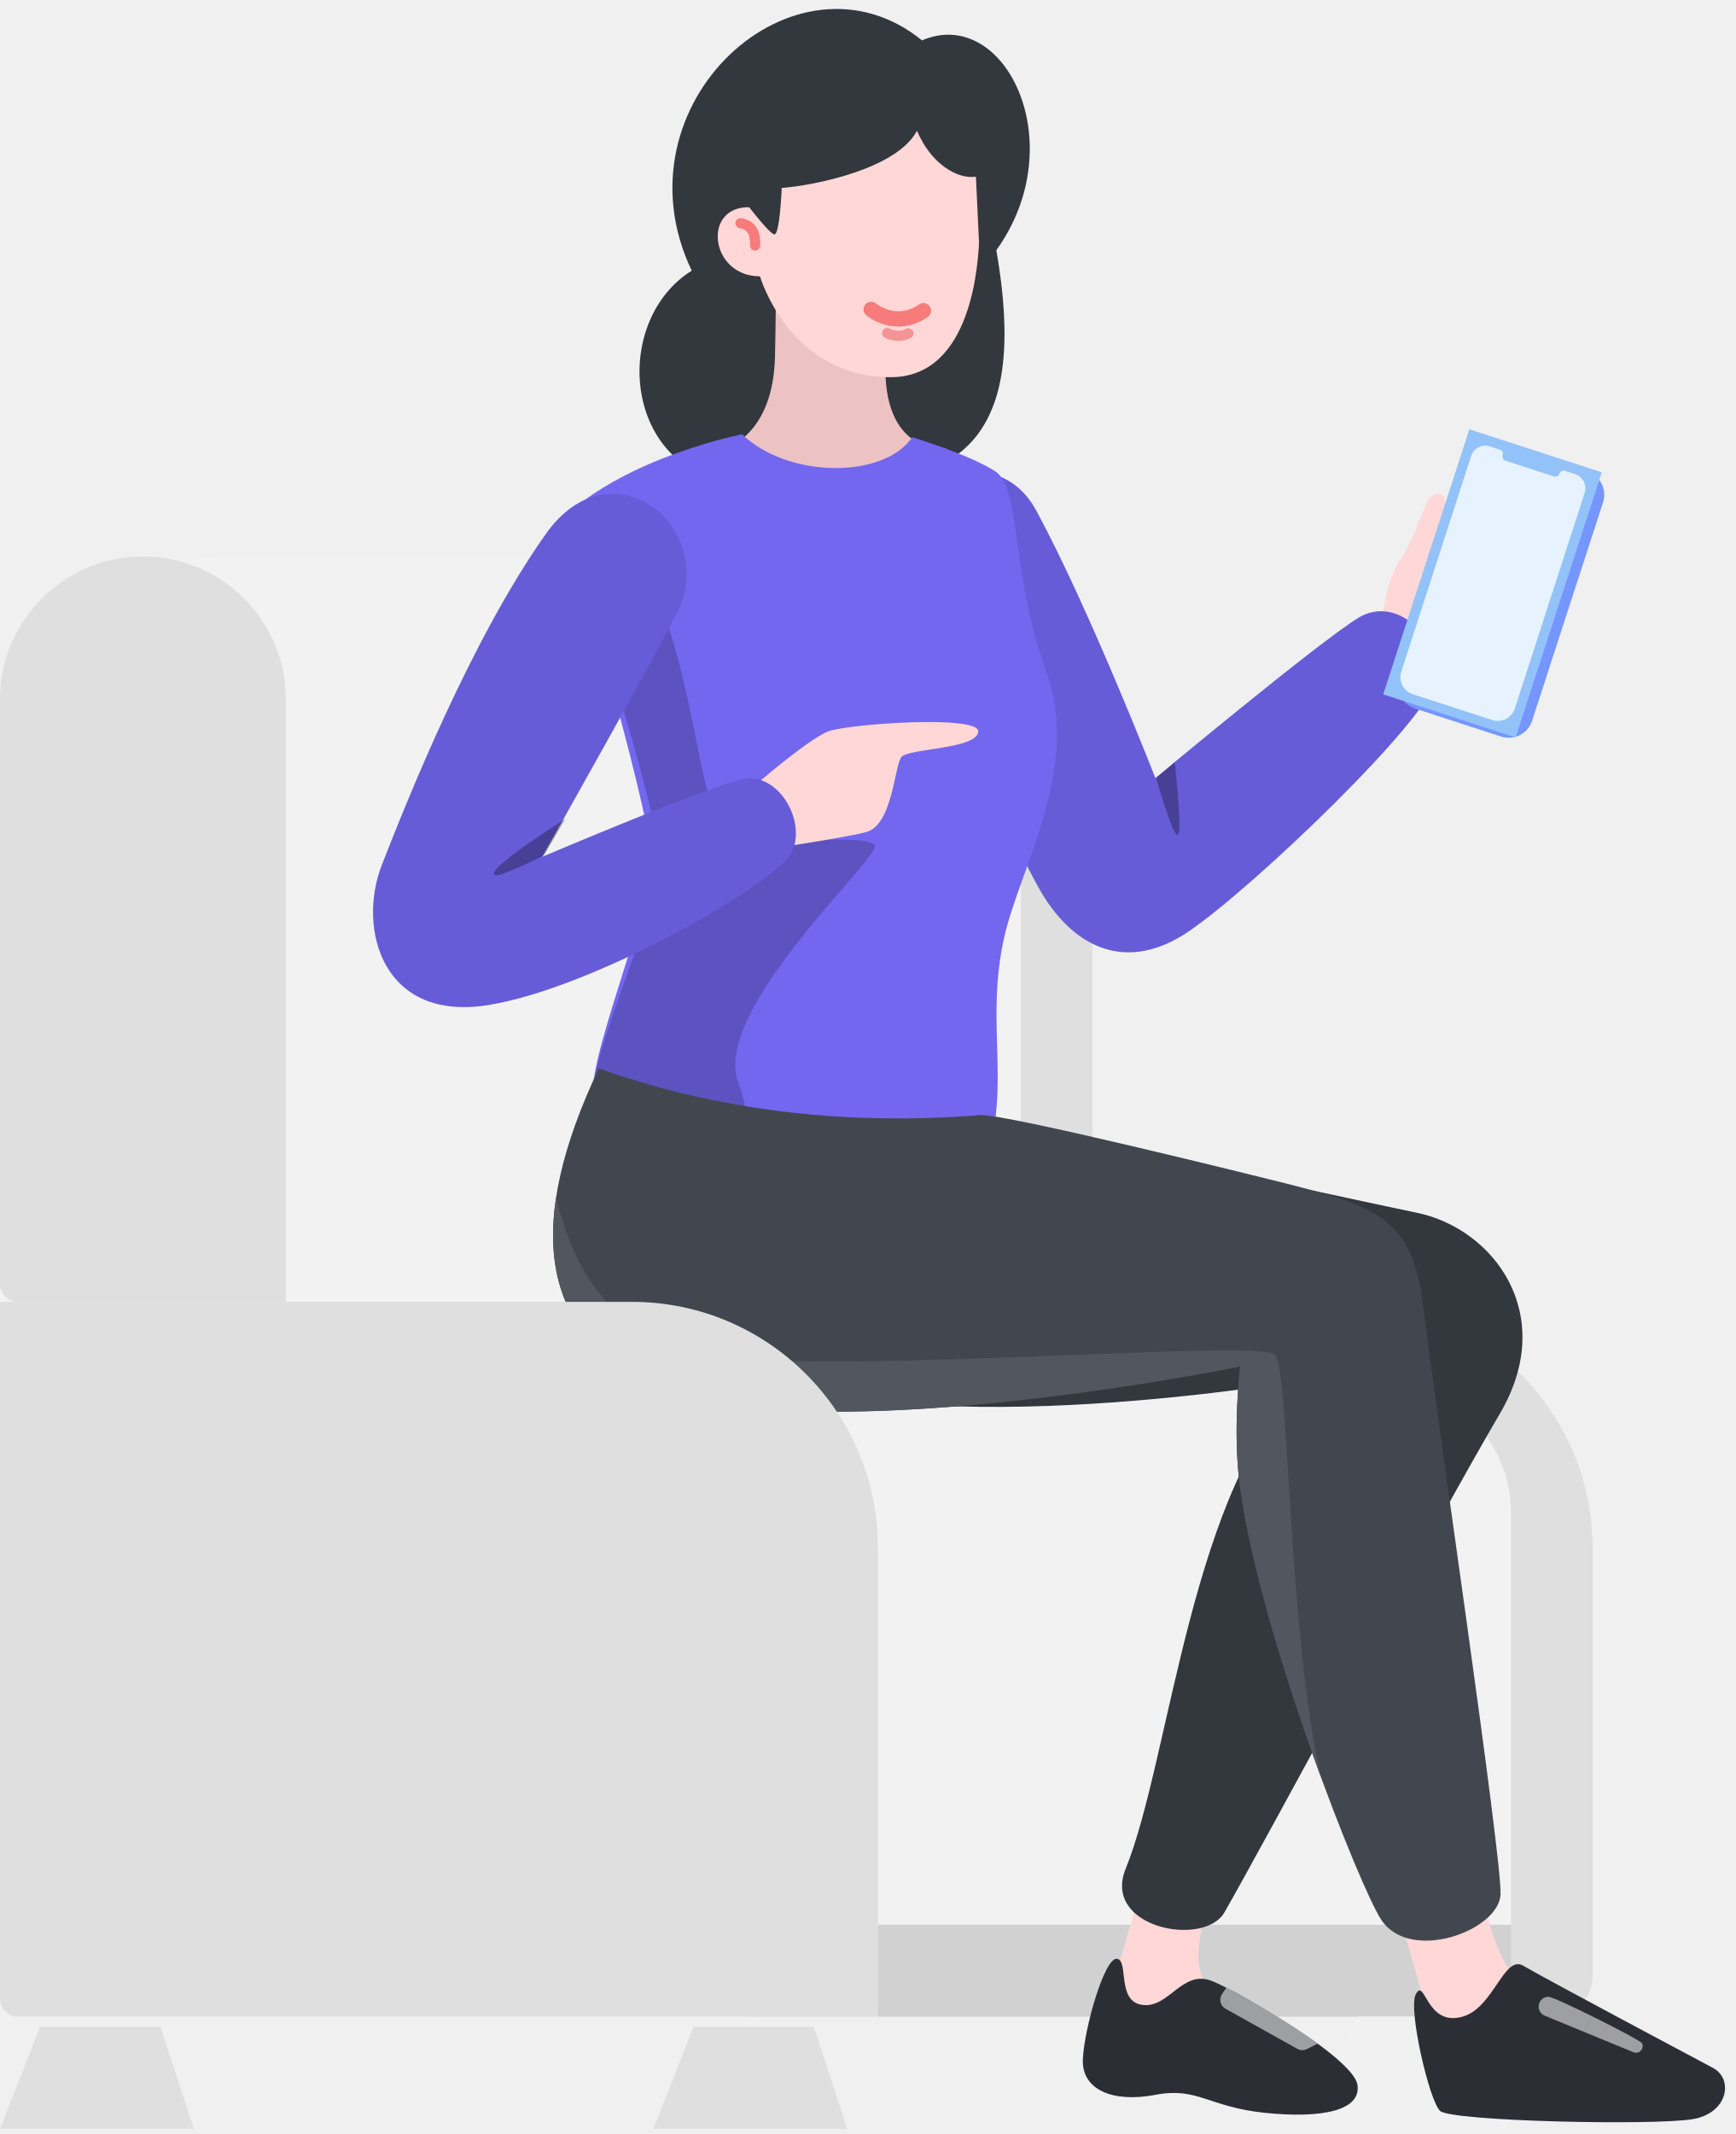
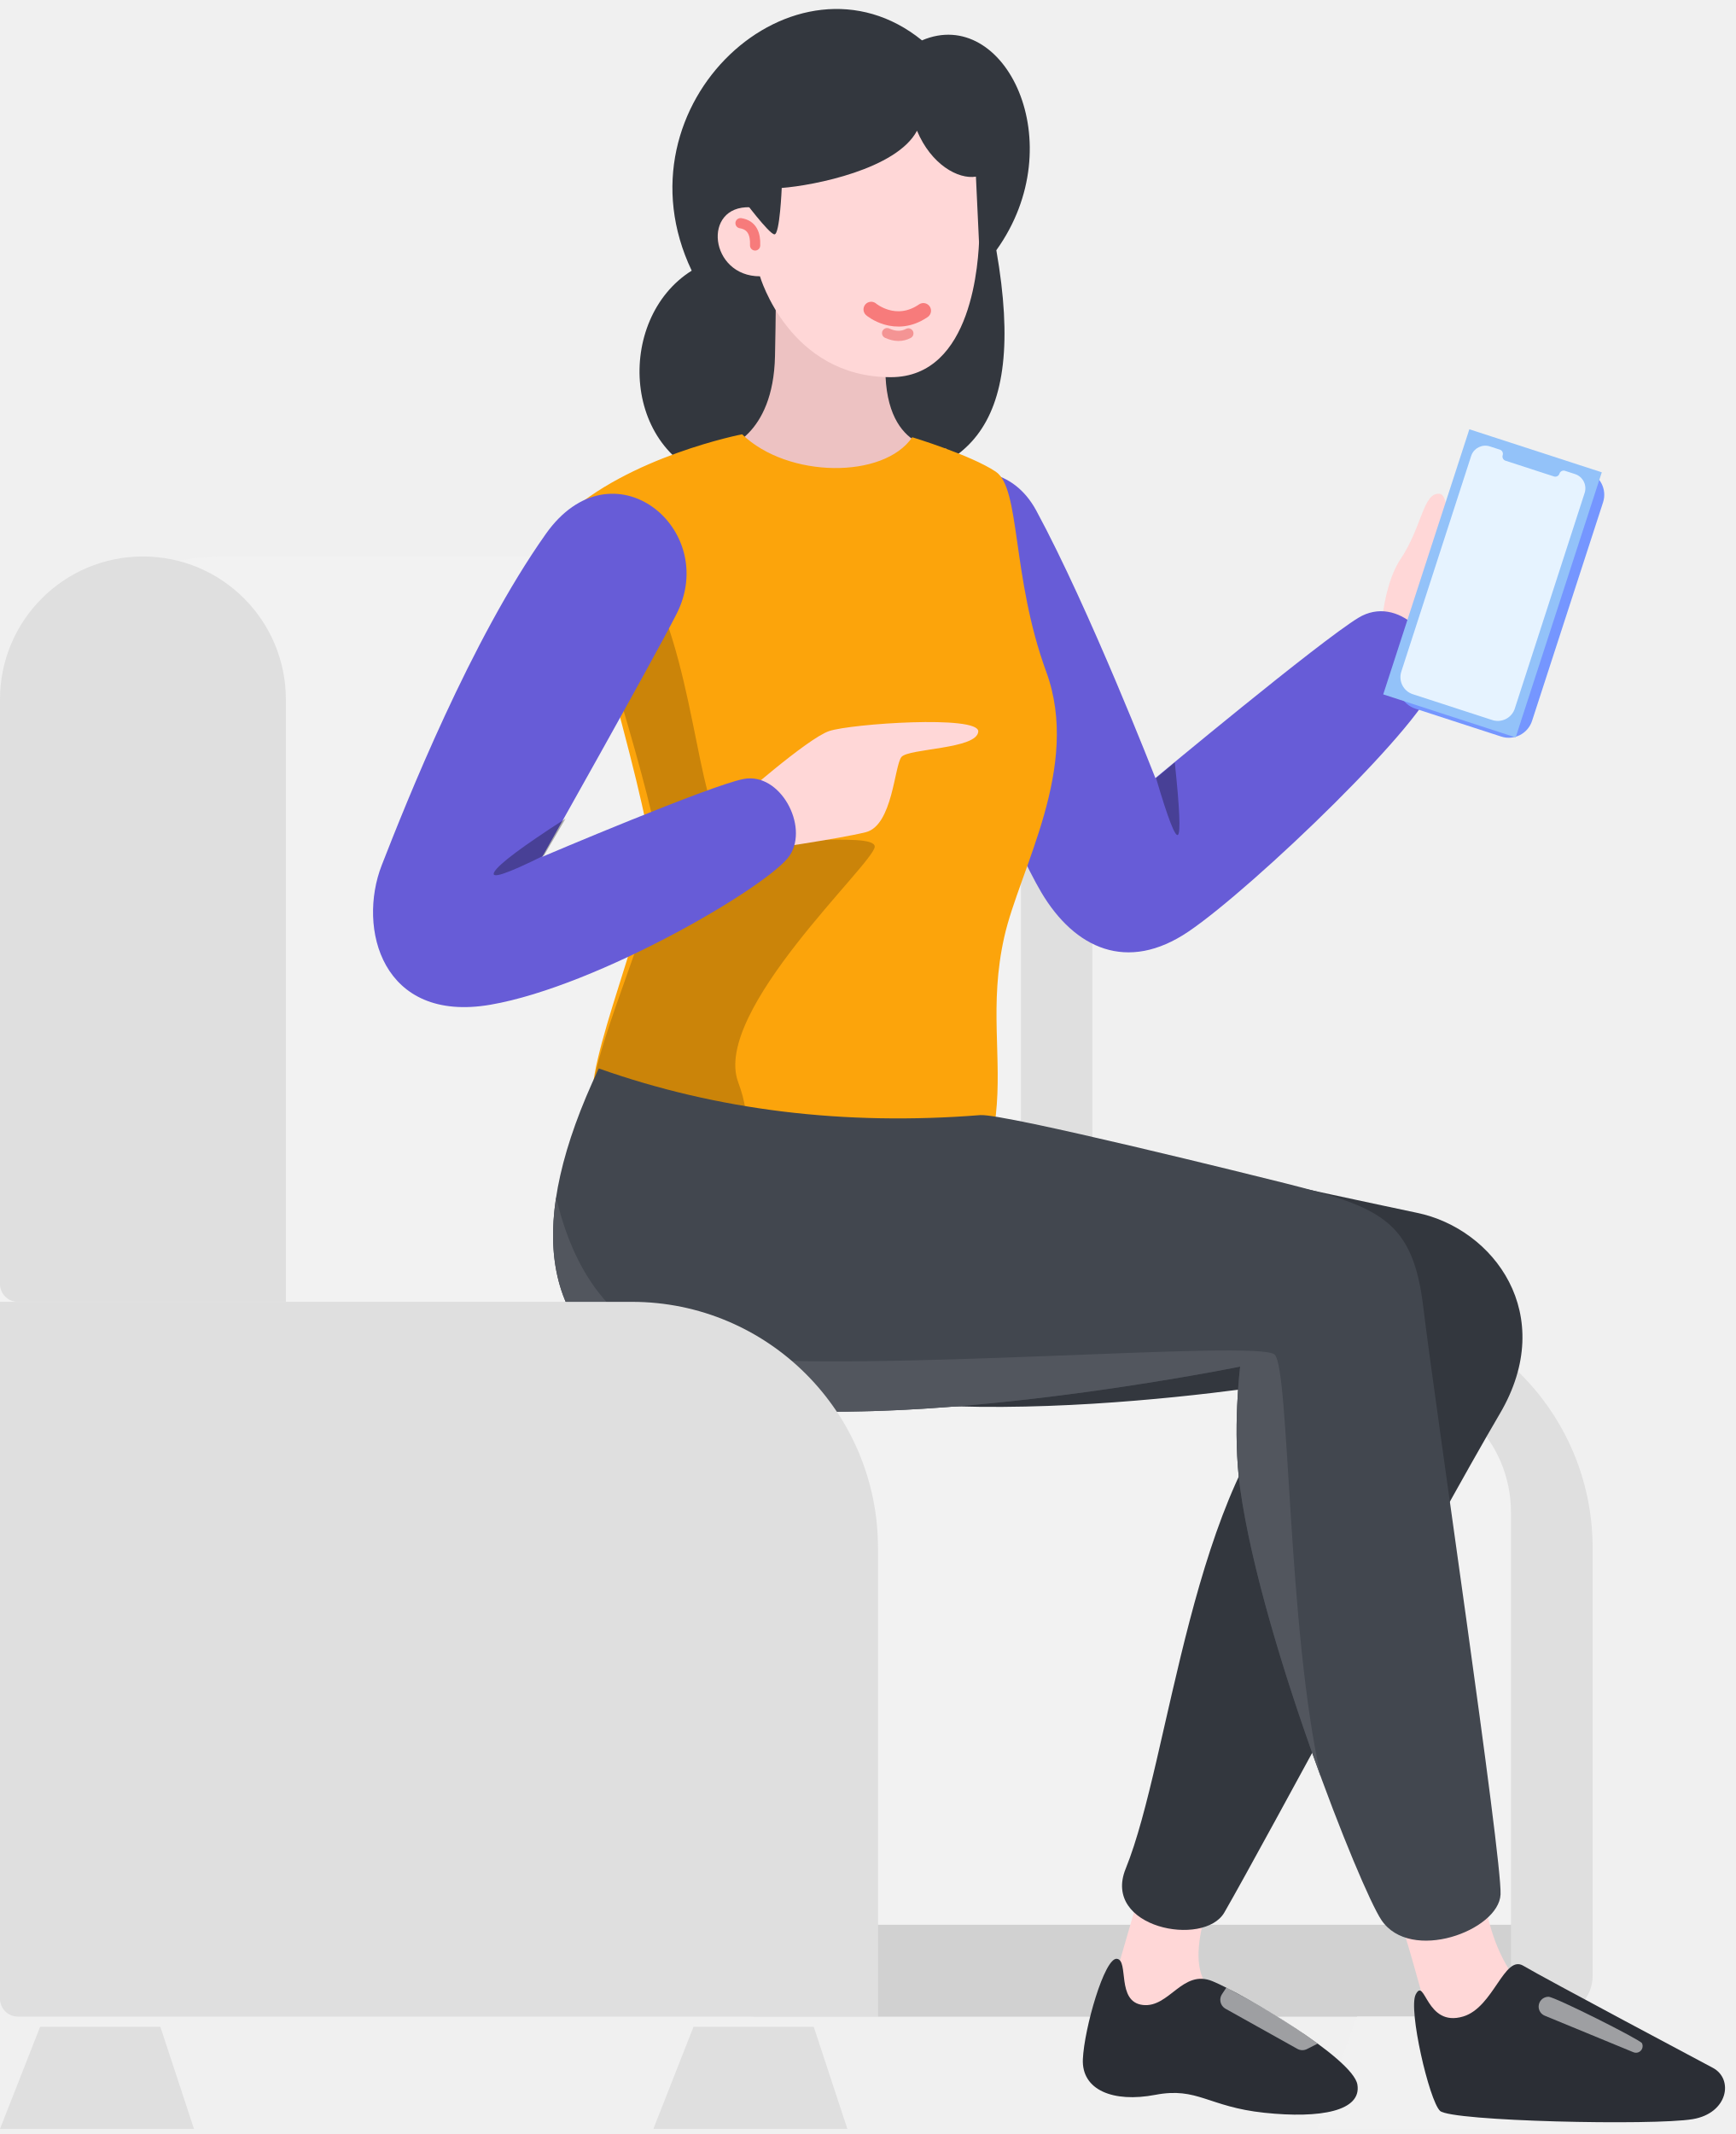
<svg xmlns="http://www.w3.org/2000/svg" width="170px" height="209px" viewBox="0 0 170 209" version="1.1">
  <g id="📝-Pages-New" stroke="none" stroke-width="1" fill="none" fill-rule="evenodd">
    <g id="FAQ" transform="translate(-336, -817)">
      <g id="Illustration" transform="translate(421, 921.5) scale(-1, 1) translate(-421, -921.5) translate(336, 817)">
        <path d="M38.111,127.5 L100,127.5 L100,127.5 L100,193.5 C100,195.709 98.209,197.5 96,197.5 L18,197.5 C15.791,197.5 14,195.709 14,193.5 L14,151.611 C14,138.295 24.795,127.5 38.111,127.5 Z" id="Rectangle" fill="#DFDFDF" />
        <polygon id="Rectangle" fill="#D1D1D1" points="22 188.5 84 188.5 84 197.5 22 197.5" />
        <polygon id="Path" fill="#DFDFDF" points="102.07 198.5 106 208.5 87 208.5 90.293 198.5" />
        <polygon id="Path" fill="#F1F1F1" points="37.07 197.5 41 208.5 22 208.5 25.293 197.5" />
        <polygon id="Path" fill="#DFDFDF" points="166.07 198.5 170 208.5 151 208.5 154.293 198.5" />
        <path d="M86.58,54.796 L100,54.5 L100,54.5 L100,134.5 L63,134.5 L63,78.901 C63,65.792 73.474,55.084 86.58,54.796 Z" id="Rectangle" fill="#DFDFDF" />
        <path d="M94.111,54.5 L148.16,54.5 C160.222,54.5 170,64.278 170,76.34 L170,133.753 C170,134.718 169.218,135.5 168.253,135.5 L70,135.5 L70,135.5 L70,78.611 C70,65.295 80.795,54.5 94.111,54.5 Z" id="Rectangle" fill="#F2F2F2" />
        <path d="M156,54.5 C163.732,54.5 170,60.768 170,68.5 L170,125.753 C170,126.718 169.218,127.5 168.253,127.5 L142,127.5 L142,127.5 L142,68.5 C142,60.768 148.268,54.5 156,54.5 Z" id="Rectangle" fill="#DFDFDF" />
        <path d="M34.6,135.5 L96,135.5 L96,135.5 L96,188.5 L22,188.5 L22,148.1 C22,141.141 27.641,135.5 34.6,135.5 Z" id="Rectangle" fill="#F2F2F2" />
        <g id="Wom1.4" transform="translate(67, 104.5) scale(-1, 1) translate(-67, -104.5) translate(0, 0.5)">
          <g id="Head" transform="translate(26.64127, 0.378756)">
            <path d="M8.147,46.319 C-1.785,44.004 -2.439,30.361 5.112,25.629 C-2.676,9.292 15.333,-6.928 27.669,3.075 C35.756,-0.389 42.476,13.129 34.951,23.628 C38.106,41.654 31.685,46.314 20.109,46.512 L8.147,46.319 Z" id="Path" fill="#33373E" />
            <path d="M8.271,43.06 C8.271,43.06 13.102,41.925 13.27,34.003 C13.437,26.08 13.32,23.376 13.32,23.376 L23.962,23.184 C23.962,23.184 24.078,32.013 24.08,35.207 C24.084,43.785 30.057,43.06 30.057,43.06 C30.057,43.06 28.815,50.016 19.172,50.558 C11.642,50.983 8.271,43.06 8.271,43.06 Z" id="Path" fill="#EDC2C2" />
            <path d="M10.839,19.42 C6.091,19.236 6.866,26.191 11.797,26.182 C11.797,26.182 14.662,36.062 24.607,36.062 C32.684,36.062 33.209,24.546 33.282,22.249 C33.361,19.8 33.371,11.753 33.371,11.753 L10.654,11.742 L10.839,19.42 Z" id="Path" fill="#FFD7D7" />
            <path d="M22.866,28.633 C22.866,28.633 24.498,31.274 27.688,30.334" id="Path" stroke="#F77B7B" stroke-width="1.5" stroke-linecap="round" transform="translate(25.27694, 29.58442) rotate(-18) translate(-25.27694, -29.58442) " />
            <path d="M24.249,31.785 C24.998,32.099 25.708,32.099 26.329,31.738" id="Path" stroke="#F49494" stroke-linecap="round" transform="translate(25.28918, 31.87678) rotate(2) translate(-25.28918, -31.87678) " />
            <path d="M11.057,23.277 C11.356,22.201 11.224,21.261 10.156,20.832" id="Path-8" stroke="#F77B7B" stroke-linecap="round" transform="translate(10.6761, 22.05471) rotate(-13) translate(-10.6761, -22.05471) " />
            <path d="M10.088,18.56 C10.088,18.56 12.69,22.055 13.217,22.073 C13.744,22.092 13.929,17.529 13.929,17.529 C17.121,17.285 25.199,15.675 27.18,11.924 C28.564,15.234 31.212,16.703 32.951,16.421 L33.281,23.452 L34.093,9.317 L9.451,9.317 L10.088,18.56 Z" id="Path" fill="#33373E" />
          </g>
          <g id="LLeg" transform="translate(30.04037, 107.25)">
            <path d="M53.497,75.9 C53.497,75.9 49.238,84.508 52.729,87.221 C56.226,89.934 65.463,95.019 65.463,95.019 L40.992,93.48 L46.431,74.705 L53.497,75.9 Z" id="Path" fill="#FFD7D7" />
            <path d="M43.359,84.092 C44.567,84.233 43.277,88.302 45.892,88.612 C48.501,88.921 49.769,85.066 52.731,86.288 C55.692,87.51 66.492,93.828 66.917,96.411 C67.347,98.994 63.324,99.754 57.805,99.17 C52.287,98.587 51.27,96.623 47.128,97.414 C42.99,98.205 39.891,96.944 40.027,93.919 C40.164,90.894 42.151,83.951 43.359,84.092 Z" id="Path" fill="#2B2E35" />
            <path d="M54.081,86.915 L53.655,87.554 C53.349,88.014 53.473,88.635 53.933,88.941 C53.954,88.956 53.977,88.969 54,88.982 L61.038,92.913 C61.329,93.075 61.681,93.082 61.978,92.931 L63.023,92.401 L63.023,92.401 C61.243,91.111 59.788,90.141 58.18,89.189 C56.945,88.459 55.578,87.706 54.081,86.915 Z" id="Path-14" fill-opacity="0.541" fill="#FFFFFF" />
            <path d="M16.635,0.026 C24.043,0.357 65.276,9.483 72.767,11.034 C80.258,12.584 86.591,20.974 80.879,30.689 C74.463,41.595 57.909,72.567 53.889,79.549 C51.9,83.005 41.864,81.067 44.221,75.267 C48.616,64.455 50.657,37.292 61.861,27.388 C61.861,27.388 24.181,33.951 7.905,26.434 C-3.924,20.969 -1.248,-0.775 16.635,0.026 Z" id="Path" fill="#33373E" />
          </g>
          <g id="LArm" transform="translate(52.38391, 45.76)">
            <path d="M46.782,17.675 C46.782,17.675 46.699,11.643 48.807,8.49 C50.916,5.338 50.999,1.989 52.595,2.099 C54.191,2.208 52.611,9.992 52.611,9.992 C52.611,9.992 54.636,9.218 56.09,8.239 C57.545,7.26 61.955,2.432 62.986,3.288 C64.734,4.745 61.919,12.967 60.386,14.61 C58.848,16.255 50.445,21.661 50.445,21.661 L46.782,17.675 Z" id="Path" fill="#FFD7D7" />
            <path d="M1.256,14.061 C4.702,22.06 11.012,36.754 13.613,41.138 C16.873,46.628 22.014,49.047 28.033,44.973 C34.357,40.693 51.771,23.999 52.282,20.217 C52.788,16.435 48.526,11.898 44.669,14.247 C40.812,16.596 24.787,29.942 24.787,29.942 C24.787,29.942 18.32,13.351 13.117,3.74 C8.611,-4.575 -3.99,1.9 1.256,14.061 Z" id="Path" fill="#675CD7" />
            <path d="M24.854,29.951 C26.012,33.882 26.726,35.733 26.997,35.506 C27.268,35.278 27.164,32.913 26.687,28.41 L24.854,29.951 Z" id="Path" fill-opacity="0.303" fill="#000000" />
          </g>
          <g id="PhoneMini4" transform="translate(110.3976, 56.90821) scale(-1, 1) rotate(-18) translate(-110.3976, -56.90821) translate(102.3976, 42.40821)">
            <g id="Group-3" transform="translate(0, 0)">
              <path d="M2.834,1.009 L11.674,1.009 C12.999,1.009 14.074,2.083 14.074,3.409 L14.074,25.909 C14.074,27.234 12.999,28.309 11.674,28.309 L2.834,28.309 C1.509,28.309 0.434,27.234 0.434,25.909 L0.434,3.409 C0.434,2.083 1.509,1.009 2.834,1.009 Z" id="Rectangle" fill="#7596FF" fill-rule="nonzero" />
              <rect id="Rectangle" fill="#93C2F9" x="1.461" y="0.65" width="13.64" height="27.3" />
              <path d="M3.899,1.625 L4.934,1.625 C5.145,1.625 5.32,1.777 5.356,1.977 L5.363,2.055 C5.363,2.292 5.555,2.484 5.793,2.484 L10.781,2.484 C10.991,2.484 11.167,2.332 11.203,2.132 L11.21,2.055 C11.21,1.817 11.402,1.625 11.639,1.625 L12.669,1.625 C13.433,1.625 14.06,2.214 14.121,2.964 L14.126,3.085 L14.126,3.085 L14.106,25.285 C14.104,26.254 13.319,27.038 12.351,27.04 L4.167,27.04 C3.241,27.041 2.482,26.323 2.418,25.412 L2.413,25.287 C2.413,25.286 2.413,25.285 2.415,25.285 L2.434,3.09 C2.435,2.281 3.091,1.625 3.899,1.625 Z" id="Rectangle" fill="#E6F3FF" fill-rule="nonzero" />
            </g>
          </g>
          <g id="Body" transform="translate(19.19922, 42.03301)">
-             <path d="M0,8.15 C0,8.15 8.305,35.978 8.551,41.246 C8.797,46.514 1.758,61.997 2.957,65.911 C5.72,74.954 40.995,78.848 42.343,66.682 C42.971,61.009 41.663,55.917 43.17,49.231 C44.672,42.546 50.709,32.612 47.285,23.271 C43.861,13.931 44.778,5.29 42.329,3.657 C39.88,2.024 34.156,0.289 34.156,0.289 C31.372,4.389 21.973,4.329 17.489,-4.61852778e-14 C17.489,-4.61852778e-14 6.348,2.163 0,8.15 Z" id="Path" fill="#7367F0" />
+             <path d="M0,8.15 C0,8.15 8.305,35.978 8.551,41.246 C8.797,46.514 1.758,61.997 2.957,65.911 C5.72,74.954 40.995,78.848 42.343,66.682 C42.971,61.009 41.663,55.917 43.17,49.231 C44.672,42.546 50.709,32.612 47.285,23.271 C43.861,13.931 44.778,5.29 42.329,3.657 C39.88,2.024 34.156,0.289 34.156,0.289 C31.372,4.389 21.973,4.329 17.489,-4.61852778e-14 C17.489,-4.61852778e-14 6.348,2.163 0,8.15 Z" id="Path" fill="#fca40b" />
            <path d="M7.442,12.657 C12.978,21.448 12.961,36.755 15.934,38.76 C18.907,40.764 30.479,38.797 30.479,40.385 C30.479,41.972 14.488,56.522 17.113,63.477 C18.487,67.119 18.115,70.377 15.994,73.251 L15.302,73.1 C9.002,71.675 3.936,69.117 2.957,65.911 C1.758,61.997 9.609,46.514 9.363,41.246 C9.154,36.774 2.553,16.046 0.563,9.882 C2.183,7.021 4.476,7.946 7.442,12.657 Z" id="Path" fill-opacity="0.199" fill="#000000" />
          </g>
          <g id="RArm" transform="translate(0, 47.85625)">
            <path d="M36.081,30.158 C36.081,30.158 43.076,23.962 45.217,23.243 C47.359,22.524 59.9,21.661 59.821,23.285 C59.731,25.026 52.995,24.926 52.297,25.782 C51.599,26.638 51.44,32.491 48.802,33.148 C46.169,33.805 38.275,34.938 38.275,34.938 L36.081,30.158 Z" id="Path" fill="#FFD7D7" />
            <path d="M17.471,3.926 C10.102,14.334 3.81,30.189 1.395,36.371 C-1.021,42.552 1.416,51.876 12.036,50.045 C22.637,48.22 39.504,38.3 41.37,35.406 C43.237,32.513 40.401,27.247 36.831,27.937 C33.523,28.574 17.116,35.556 17.116,35.556 C17.116,35.556 27.672,16.832 30.249,11.813 C34.554,3.431 23.963,-5.246 17.471,3.926 Z" id="Path" fill="#675CD7" />
            <path d="M17.283,35.428 C13.598,37.26 11.98,37.792 12.429,37.024 C12.879,36.255 15.2,34.521 19.393,31.821 L17.283,35.428 Z" id="Path" fill-opacity="0.303" fill="#000000" />
          </g>
          <g id="RLeg" transform="translate(17.86184, 104)">
            <path d="M91.408,79.495 C91.408,79.495 91.279,89.628 99.622,93.416 C107.96,97.204 113.9,96.976 113.144,99.904 C112.388,102.833 90.686,102.714 88.659,100.424 C86.932,98.476 83.176,80.333 82.141,81.72 L91.408,79.495 Z" id="Path" fill="#FFD7D7" />
            <path d="M84.807,90.837 C85.739,89.036 85.797,94.103 89.472,92.987 C92.454,92.08 93.474,86.893 95.358,88.029 C97.243,89.165 113.83,97.974 113.925,98.027 C115.967,99.128 115.397,102.463 111.947,103.045 C108.114,103.692 88.254,103.257 87.189,102.234 C86.123,101.212 84.06,92.282 84.807,90.837 Z" id="Path" fill="#2B2E35" />
            <path d="M97.812,91.059 C97.812,91.059 97.812,91.059 97.812,91.059 C97.28,91.059 96.849,91.49 96.849,92.022 C96.849,92.412 97.084,92.764 97.445,92.912 L106.135,96.493 C106.468,96.63 106.849,96.471 106.986,96.139 C107.056,95.968 107.051,95.775 106.971,95.609 C106.971,95.609 106.971,95.609 106.971,95.609 C106.809,95.271 98.437,91.059 97.812,91.059 Z" id="Path-14" fill-opacity="0.541" fill="#FFFFFF" />
            <path d="M4.789,0.143 C-2.392,15.318 -0.936,25.511 9.154,30.722 C23.792,38.281 67.612,29.341 67.612,29.341 C67.612,29.341 66.829,35.65 67.612,41.277 C69.657,55.972 79.383,80.456 81.441,83.533 C84.286,87.787 92.955,84.579 93.118,81.036 C93.282,77.494 86.583,32.251 85.565,23.623 C84.552,14.995 81.352,13.742 72.008,11.383 C69.862,10.842 44.476,4.528 42.151,4.712 C28.829,5.766 16.375,4.243 4.789,0.143 Z" id="Path" fill="#42474F" />
            <path d="M16.595,28.373 C31.087,29.998 69.453,26.648 70.994,28.17 C72.465,29.624 72.22,54.905 75.52,69.538 L75.018,68.156 C71.914,59.53 68.692,49.038 67.612,41.277 C66.829,35.65 67.612,29.341 67.612,29.341 L65.845,29.683 C57.515,31.249 22.035,37.374 9.154,30.722 C2.175,27.118 -0.673,21.13 0.61,12.759 C2.819,22.221 8.148,27.426 16.595,28.373 Z" id="Path" fill="#52565E" />
          </g>
        </g>
        <path d="M108.111,127.5 L170,127.5 L170,127.5 L170,195.753 C170,196.718 169.218,197.5 168.253,197.5 L84,197.5 L84,197.5 L84,151.611 C84,138.295 94.795,127.5 108.111,127.5 Z" id="Rectangle" fill="#DFDFDF" />
      </g>
    </g>
  </g>
</svg>
